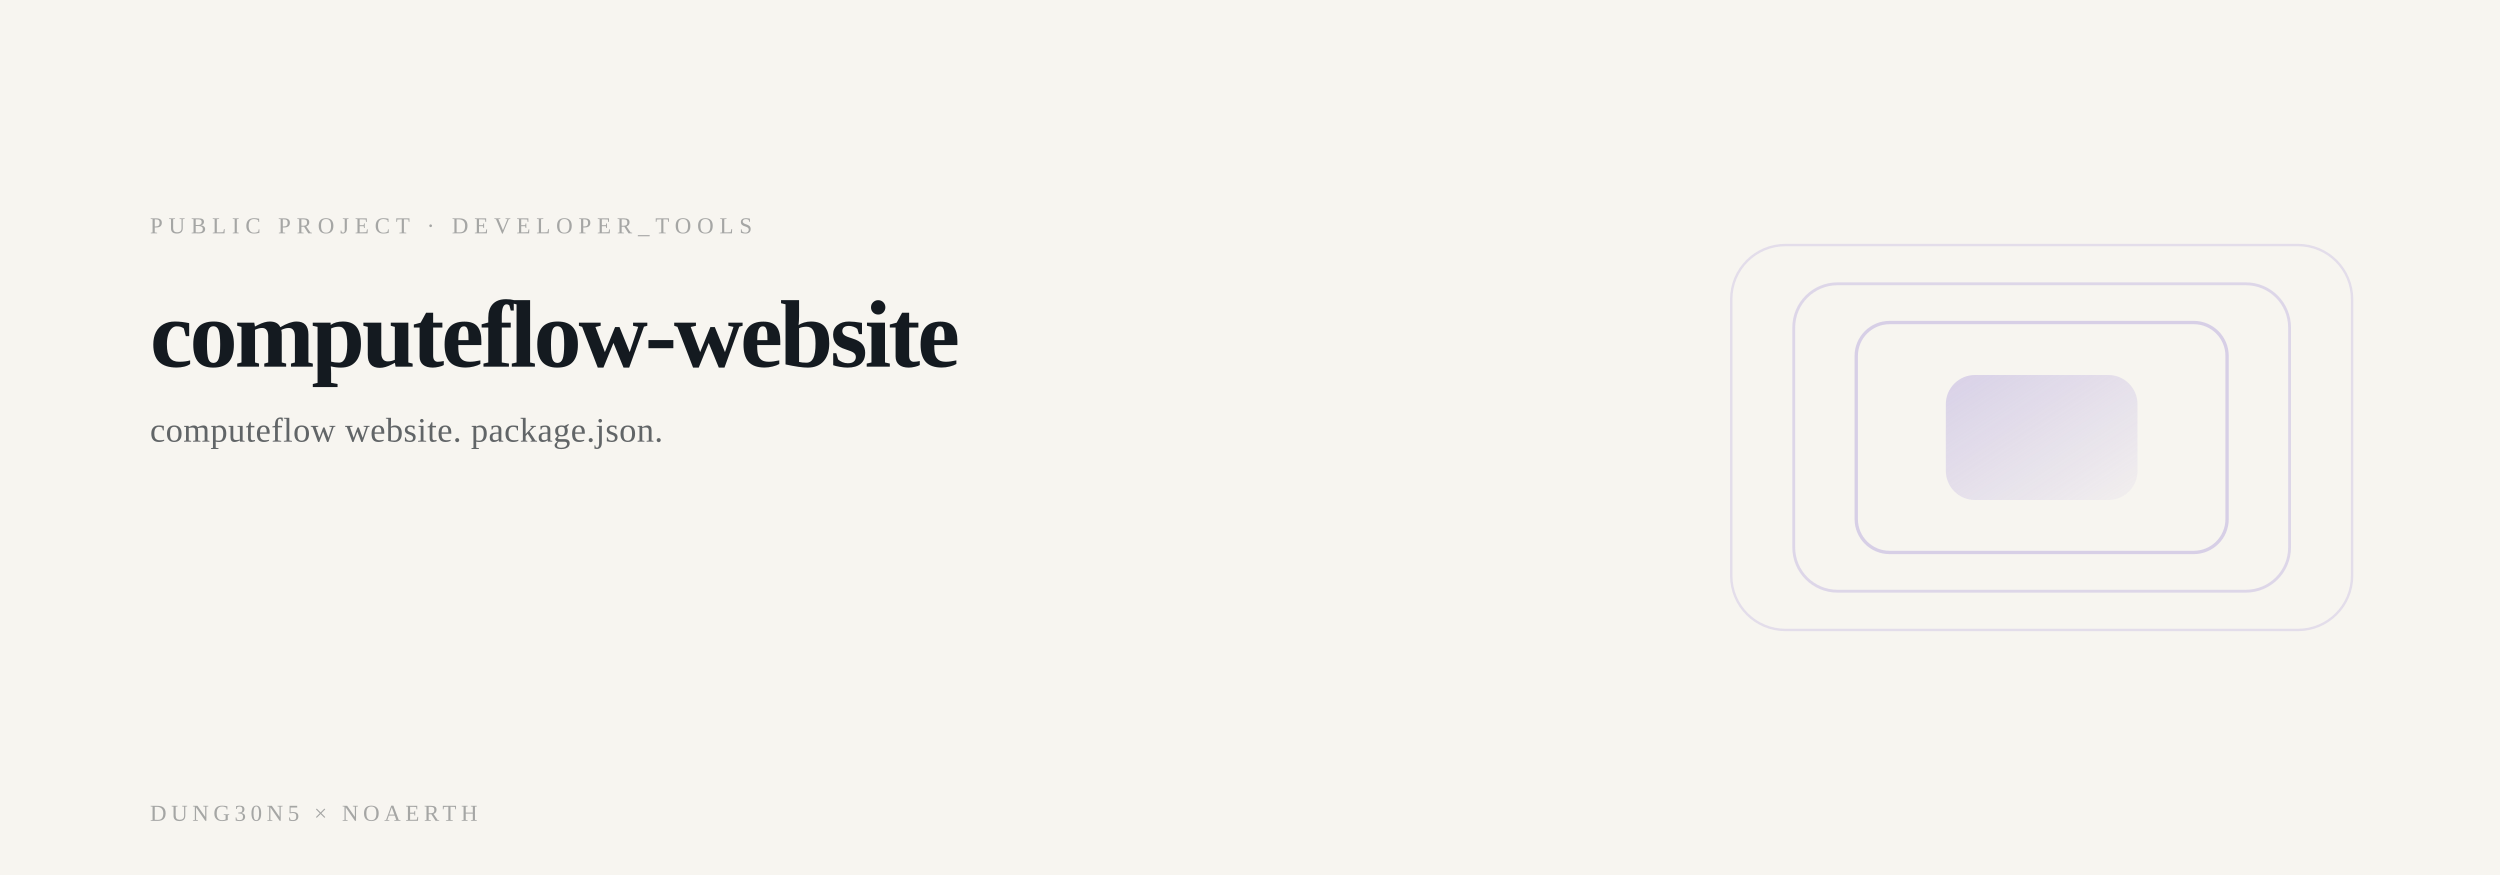
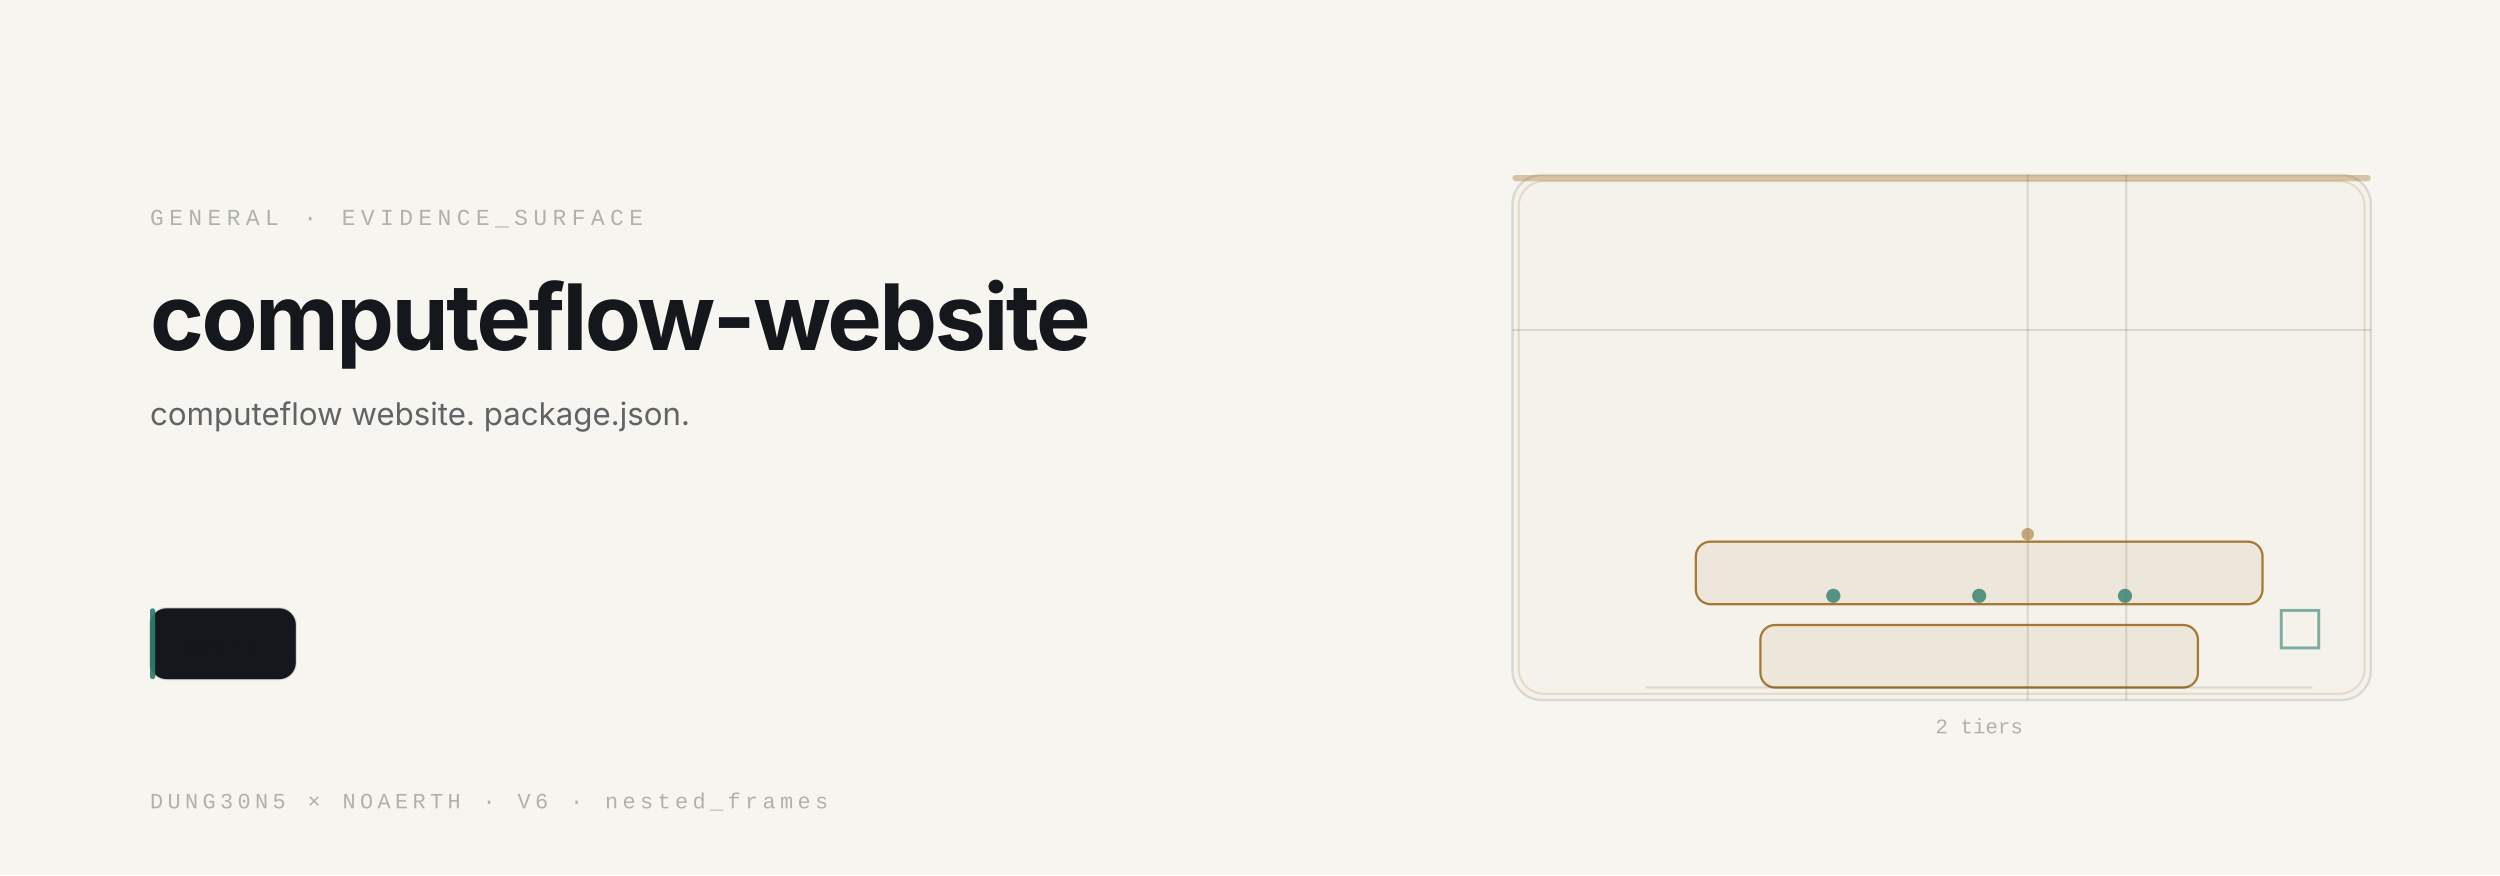
- <svg xmlns="http://www.w3.org/2000/svg" viewBox="0 0 1200 420" width="1200" height="420" role="img" aria-label="computeflow-website: nested frames with a typographic rail. Motion depicts sections assemble and settle.">
-   <defs>
-     <linearGradient id="hero-computeflow-website-light-a" x1="0" y1="0" x2="1" y2="1">
-       <stop offset="0" stop-color="#9d8bd6" stop-opacity="0.85" />
-       <stop offset="1" stop-color="#9d8bd6" stop-opacity="0.15" />
-     </linearGradient>
-   </defs>
+ <svg xmlns="http://www.w3.org/2000/svg" viewBox="0 0 1200 420" width="1200" height="420" role="img" aria-label="computeflow-website: claims stack into tiers, and evidence is carried up to be checked">
  <rect width="1200" height="420" fill="#f7f5f0" />
-   <rect x="891" y="154.82" width="178" height="110.36" rx="16" fill="none" stroke="#9d8bd6" stroke-width="1.60" opacity="0.36" />
-   <rect x="861" y="136.22" width="238" height="147.56" rx="21" fill="none" stroke="#9d8bd6" stroke-width="1.38" opacity="0.29" />
-   <rect x="831" y="117.62" width="298" height="184.76" rx="26" fill="none" stroke="#9d8bd6" stroke-width="1.16" opacity="0.23" />
-   <rect x="934" y="180" width="92" height="60" rx="14" fill="url(#hero-computeflow-website-light-a)" opacity="0.40" />
-   <text x="72" y="112" fill="#141a205c" font-size="11" letter-spacing="2.8">PUBLIC PROJECT · DEVELOPER_TOOLS</text>
-   <text x="72" y="176" fill="#141a20" font-size="46" font-weight="660" letter-spacing="-1.4">computeflow-website</text>
-   <text x="72" y="212" fill="#141a20a8" font-size="16.5" letter-spacing="0.2">computeflow website. package.json.</text>
-   <rect x="72" y="266" width="106" height="40" rx="9" fill="#141a20" fill-opacity="0.05" stroke="#f4efe424" stroke-width="1.1" opacity="0">
-     <animate attributeName="opacity" from="0" to="1" dur="0.5s" begin="0.50s" fill="freeze" />
-   </rect>
-   <rect x="72" y="266" width="2.5" height="40" rx="1.2" fill="#9d8bd6" opacity="0">
-     <animate attributeName="opacity" from="0" to="0.9" dur="0.5s" begin="0.50s" fill="freeze" />
-   </rect>
-   <text x="125" y="291" fill="#141a20" font-size="11.5" text-anchor="middle" font-family="ui-monospace,SFMono-Regular,Menlo,monospace" opacity="0">read<animate attributeName="opacity" from="0" to="1" dur="0.5s" begin="0.65s" fill="freeze" />
-   </text>
-   <rect x="194" y="266" width="106" height="40" rx="9" fill="#141a20" fill-opacity="0.05" stroke="#f4efe424" stroke-width="1.1" opacity="0">
-     <animate attributeName="opacity" from="0" to="1" dur="0.5s" begin="1.00s" fill="freeze" />
-   </rect>
-   <rect x="194" y="266" width="2.5" height="40" rx="1.2" fill="#9d8bd6" opacity="0">
-     <animate attributeName="opacity" from="0" to="0.9" dur="0.5s" begin="1.00s" fill="freeze" />
-   </rect>
-   <text x="247" y="291" fill="#141a20" font-size="11.5" text-anchor="middle" font-family="ui-monospace,SFMono-Regular,Menlo,monospace" opacity="0">resolve refs<animate attributeName="opacity" from="0" to="1" dur="0.5s" begin="1.15s" fill="freeze" />
-   </text>
-   <rect x="316" y="266" width="106" height="40" rx="9" fill="#141a20" fill-opacity="0.05" stroke="#f4efe424" stroke-width="1.1" opacity="0">
-     <animate attributeName="opacity" from="0" to="1" dur="0.5s" begin="1.50s" fill="freeze" />
-   </rect>
-   <rect x="316" y="266" width="2.5" height="40" rx="1.2" fill="#e7c27a" opacity="0">
-     <animate attributeName="opacity" from="0" to="0.9" dur="0.5s" begin="1.50s" fill="freeze" />
-   </rect>
-   <text x="369" y="291" fill="#141a20" font-size="11.5" text-anchor="middle" font-family="ui-monospace,SFMono-Regular,Menlo,monospace" opacity="0">render<animate attributeName="opacity" from="0" to="1" dur="0.5s" begin="1.65s" fill="freeze" />
-   </text>
-   <text x="72" y="394" fill="#141a205c" font-size="11" letter-spacing="2.2">DUNG30N5 × NOAERTH</text>
+   <text x="72" y="108" font-family="ui-monospace, SFMono-Regular, Menlo, Monaco, Consolas, 'Liberation Mono', monospace" font-size="11" letter-spacing="2.6" fill="#14171c4f">GENERAL · EVIDENCE_SURFACE</text>
+   <text x="72" y="168" font-family="-apple-system, BlinkMacSystemFont, 'Segoe UI', Inter, Helvetica, Arial, sans-serif" font-size="44" font-weight="660" letter-spacing="-1.2" fill="#14171c">computeflow-website</text>
+   <text x="72" y="204" font-family="-apple-system, BlinkMacSystemFont, 'Segoe UI', Inter, Helvetica, Arial, sans-serif" font-size="15" fill="#14171ca8">computeflow website. package.json.</text>
+   <rect x="72.0" y="292.0" width="70.0" height="34.0" rx="8" fill="#14171c" stroke="#14171c1f" stroke-width="1.1" />
+   <rect x="72.0" y="292.0" width="2.5" height="34.0" rx="1.2" fill="#2f7d6c" opacity="0.92" />
+   <text x="107.0" y="314" font-family="ui-monospace, SFMono-Regular, Menlo, Monaco, Consolas, 'Liberation Mono', monospace" font-size="11" fill="#14171c" fill-opacity="0.82" text-anchor="middle">general</text>
+   <rect x="726.0" y="84.0" width="412.0" height="252.0" rx="14" fill="#9a6b1f" fill-opacity="0.02" />
+   <rect x="729.0" y="87.0" width="406.0" height="246.0" rx="12" fill="none" stroke="#9a6b1f" stroke-width="1" stroke-opacity="0.18" />
+   <rect x="726.0" y="84.0" width="412.0" height="252.0" rx="14" fill="none" stroke="#14171c1f" stroke-width="1.2" />
+   <line x1="973.3" y1="84.0" x2="973.3" y2="336.0" stroke="#14171c1f" stroke-width="1" />
+   <line x1="1020.6" y1="84.0" x2="1020.6" y2="336.0" stroke="#14171c1f" stroke-width="1" />
+   <line x1="726.0" y1="158.4" x2="1138.0" y2="158.4" stroke="#14171c1f" stroke-width="1" />
+   <circle cx="973.3" cy="256.4" r="3" fill="#9a6b1f" opacity="0.55" />
+   <rect x="726.0" y="84.0" width="412.0" height="3" rx="1.5" fill="#9a6b1f" opacity="0.35" />
+   <path d="M1095.0 293.0 h18 v18 h-18 z" fill="none" stroke="#2f7d6c" stroke-width="1.4" opacity="0.6" />
+   <rect x="845.0" y="300.0" width="210.0" height="30" rx="7" fill="#9a6b1f" fill-opacity="0.09" stroke="#9a6b1f" stroke-width="1.1" opacity="0.9" />
+   <rect x="814.0" y="260.0" width="272.0" height="30" rx="7" fill="#9a6b1f" fill-opacity="0.09" stroke="#9a6b1f" stroke-width="1.1" opacity="0.9" />
+   <circle cx="880" cy="286" r="3.4" fill="#2f7d6c" opacity="0.8" />
+   <circle cx="950" cy="286" r="3.4" fill="#2f7d6c" opacity="0.8" />
+   <circle cx="1020" cy="286" r="3.4" fill="#2f7d6c" opacity="0.8" />
+   <line x1="790" y1="330" x2="1110" y2="330" stroke="#14171c1f" stroke-width="1" />
+   <text x="950" y="352" font-family="ui-monospace, SFMono-Regular, Menlo, Monaco, Consolas, 'Liberation Mono', monospace" font-size="10" fill="#14171c4f" text-anchor="middle">2 tiers</text>
+   <text x="72" y="388" font-family="ui-monospace, SFMono-Regular, Menlo, Monaco, Consolas, 'Liberation Mono', monospace" font-size="10.5" letter-spacing="2.1" fill="#14171c4f">DUNG30N5 × NOAERTH · V6 · nested_frames</text>
</svg>
